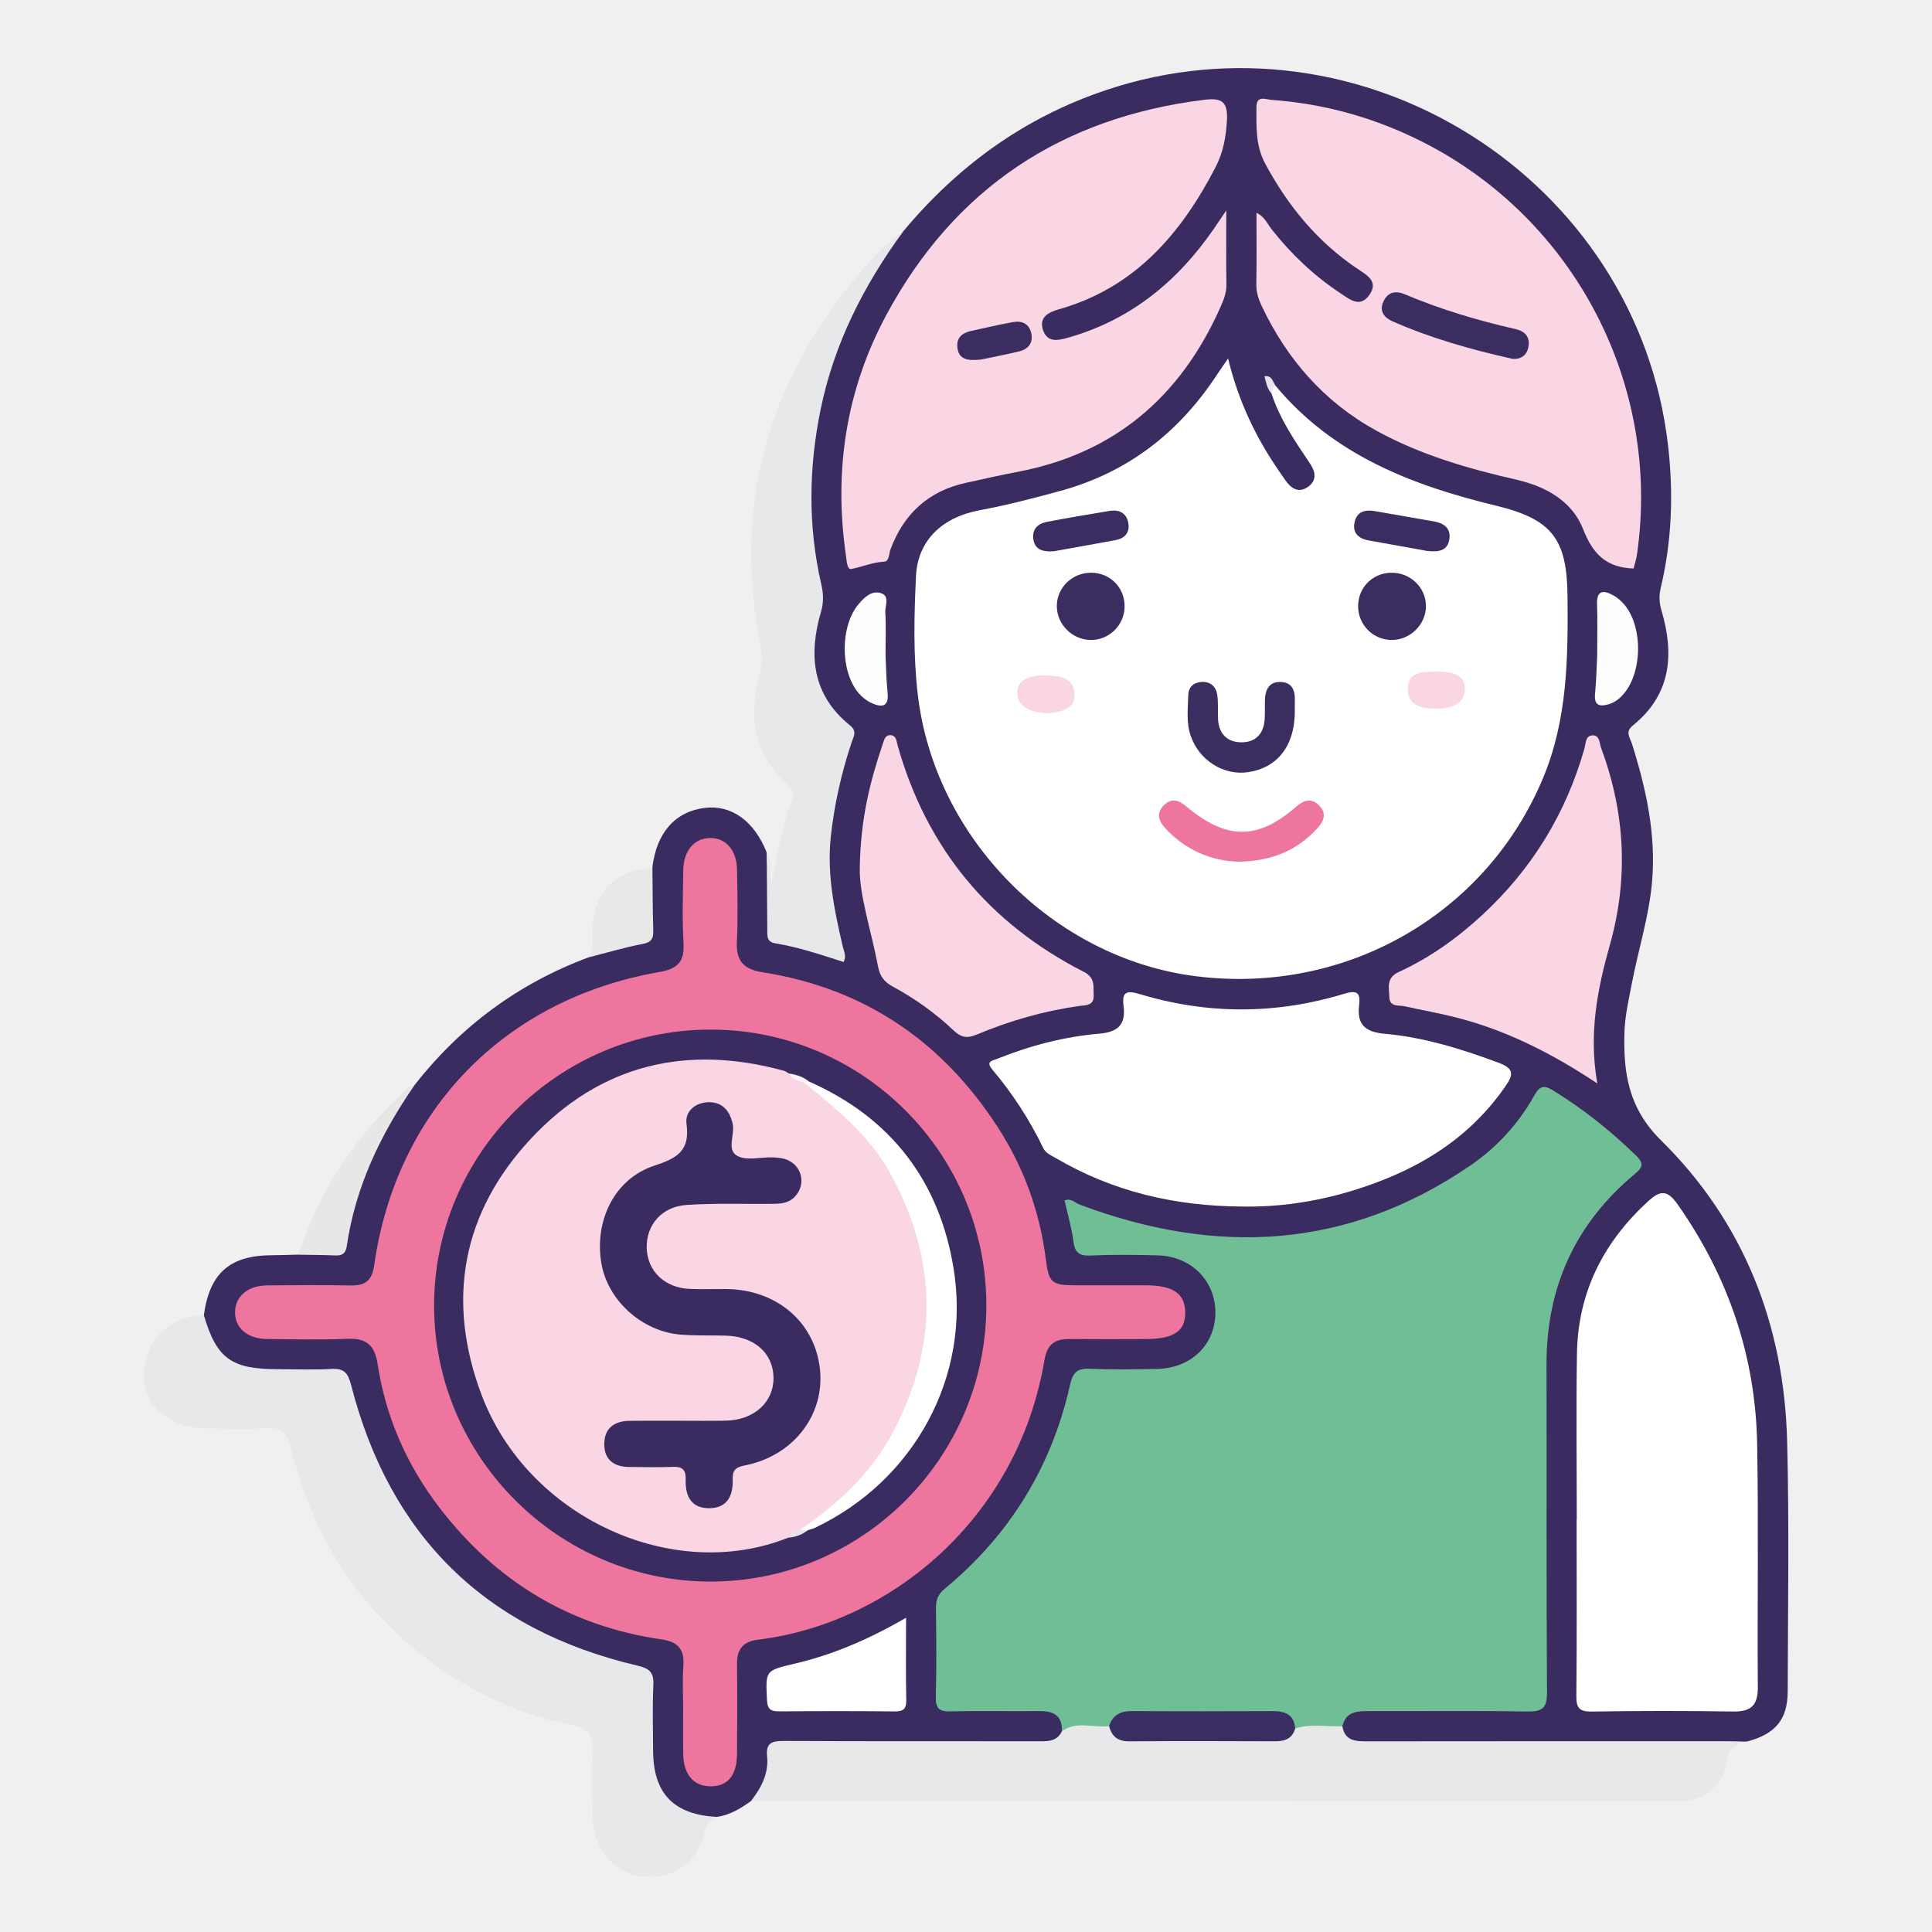
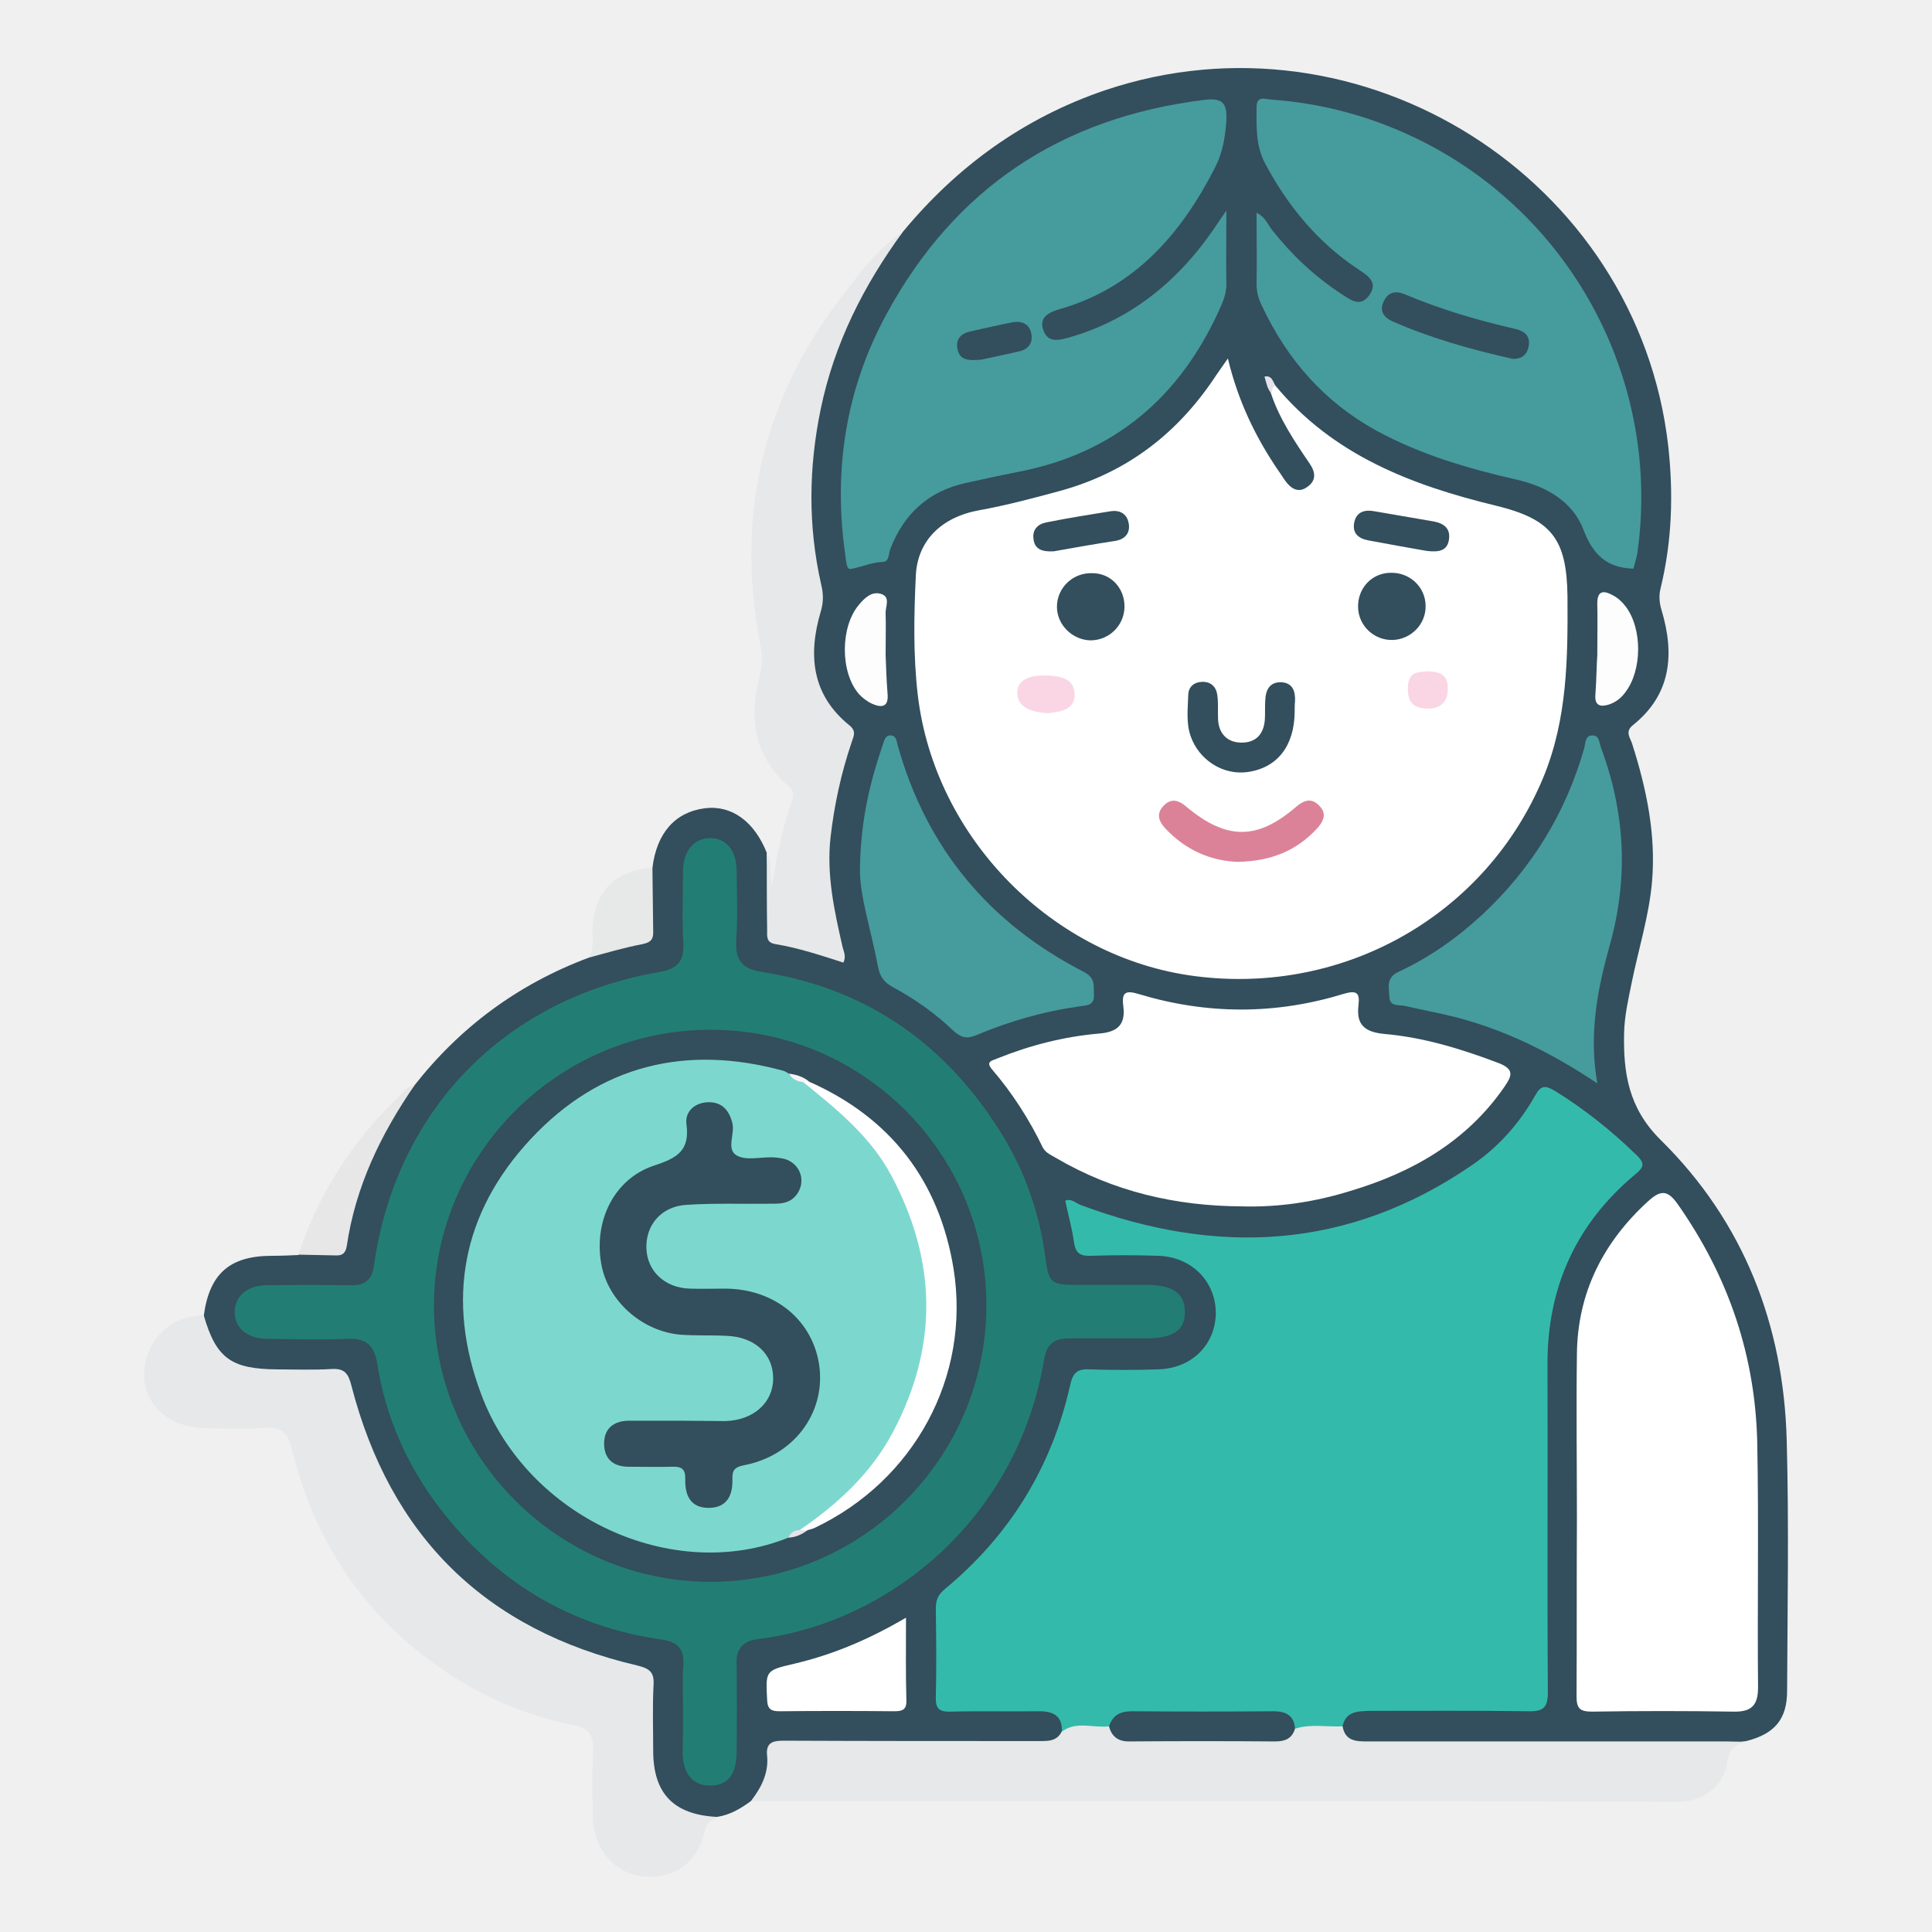
<svg xmlns="http://www.w3.org/2000/svg" version="1.1" id="Camada_1" x="0px" y="0px" viewBox="0 0 512 512" enable-background="new 0 0 512 512" xml:space="preserve">
-   <path fill="#3A2C60" d="M199.02,477.29c-2.73,1.98-5.58,3.72-9.02,4.2c-10.18,1.54-17.46-4.46-18.2-15.22  c-0.39-5.63-0.26-11.3-0.06-16.94c0.15-4.17-1.26-6.07-5.57-7.17c-38.45-9.86-63.05-34.03-73.89-72.13  c-1.68-5.92-1.74-6.08-7.74-6.13c-5.33-0.04-10.66,0.14-15.98-0.08c-6.86-0.29-11.52-3.86-14.21-10.05  c-0.71-1.64-1.61-3.37-0.33-5.18c1.5-11.19,6.86-15.91,18.07-15.94c2.31-0.01,4.62-0.1,6.93-0.16c1.39-1.12,3.05-1.1,4.71-1.17  c6.5-0.28,6.4-0.31,7.91-6.82c2.4-10.35,6.13-20.19,11.82-29.23c1.76-2.8,3.69-5.48,6.29-7.59c12.24-15.64,27.6-27.05,46.27-33.99  c3.14-2.75,7.11-3.45,10.98-4.29c3.32-0.72,4.55-2.54,4.67-5.91c0.17-4.55-1.22-9.29,1.22-13.64c1.1-9.18,6.04-14.78,13.88-15.75  c7.06-0.87,13.11,3.48,16.4,11.78c0.13,5.78,1.39,11.49,1.21,17.29c-0.11,3.58,1.38,5.64,4.98,6.2c2.64,0.41,5.15,1.34,7.72,2.03  c5,1.35,5.05,1.26,4.1-4.05c-0.99-5.55-2.45-10.99-2.62-16.71c-0.31-10.61,1.71-20.83,4.82-30.86c1.12-3.63,0.98-6.3-2.03-9.32  c-6.18-6.21-8.34-14.54-6.36-22.62c2.3-9.39-0.4-18.07-0.9-27.08c-1.67-29.6,4.82-56.7,25.2-79.36  c14.45-17.36,32.05-30.19,53.61-37.45c67.92-22.89,141.13,23.4,149.17,94.26c1.44,12.68,1,25.18-1.96,37.59  c-0.46,1.94-0.44,3.8,0.16,5.84c3.46,11.64,2.69,22.37-7.57,30.64c-2.12,1.71-0.7,3.26-0.21,4.84c3.76,11.95,6.44,24.08,5.31,36.71  c-0.82,9.11-3.63,17.86-5.35,26.81c-0.85,4.39-1.87,8.83-1.97,13.27c-0.25,10.51,1.08,19.78,9.7,28.28  c21.99,21.68,32.63,48.96,33.43,79.72c0.57,22.09,0.2,44.2,0.15,66.3c-0.02,7.52-3.29,11.37-10.84,13.32  c-17.34,2.73-34.8,1.02-52.2,1.33c-15.62,0.27-31.25,0.1-46.88,0.03c-3.56-0.02-7.12-0.17-8.68-4.28c-0.58-3.83,1.77-5.4,4.95-6.25  c1.95-0.52,3.97-0.4,5.97-0.4c11.99-0.01,23.98,0.01,35.97-0.01c6.32-0.01,6.51-0.19,6.51-6.38c0.02-28.58,0.01-57.16,0.01-85.74  c0-2.82,0.08-5.63,0.49-8.45c2.23-15.4,9.06-28.32,20.55-38.86c4.32-3.96,4.16-4.04-0.07-7.96c-5.14-4.75-10.44-9.28-16.42-12.97  c-2.53-1.56-4.41-1.55-6.28,1.18c-11.98,17.45-29,27.43-49.18,32.64c-23.1,5.97-45.84,4.69-68.26-3.33  c-1.38-0.49-2.66-1.4-4.58-1.17c-0.49,2.12,0.53,4.11,0.84,6.15c0.45,2.96,2.24,4.2,5.21,4.19c5.16-0.01,10.33-0.19,15.48,0.08  c9.82,0.52,16.46,6.7,16.95,15.61c0.49,9.06-6.15,16.55-15.23,16.95c-5.82,0.26-11.66,0.14-17.48,0.04  c-3.41-0.06-5.14,1.38-5.94,4.66c-5.14,20.98-15.9,38.58-32.27,52.72c-2.05,1.78-3,3.83-2.98,6.52c0.05,6.48,0.09,12.96-0.02,19.44  c-0.06,3.45,1.48,4.72,4.81,4.71c6.99-0.04,13.99-0.23,20.98,0.09c5.55,0.26,7.18,2.5,6.41,8.09c-1.96,3.08-5.13,2.67-8.07,2.68  c-20.26,0.06-40.52,0.01-60.77,0.04c-7.05,0.01-7.06,0.03-8.52,6.98C203.54,473.07,202.15,475.78,199.02,477.29z" />
-   <path fill="#E7E8E9" d="M54.04,348.59c3.33,11.36,7.26,14.25,19.38,14.26c4.82,0,9.66,0.21,14.46-0.07c3.38-0.2,4.37,1.17,5.17,4.28  c10.26,39.99,35.55,64.89,75.86,74.34c3.19,0.75,4.4,1.76,4.24,5.1c-0.28,5.79-0.09,11.61-0.07,17.42  c0.03,11.37,5.45,16.98,16.92,17.58c-1.07,1.06-2.65,1.14-3.12,3.33c-1.9,8.88-8.48,13.47-16.92,12.4  c-7.35-0.94-12.8-7.55-12.92-15.85c-0.08-5.64-0.29-11.31,0.07-16.93c0.28-4.41-1.06-6.36-5.63-7.29  c-14.85-3.03-28.19-9.5-40.1-18.92c-17.72-14.02-28.75-32.28-34.12-53.99c-1.05-4.26-2.54-6.18-7.17-5.79  c-5.12,0.43-10.31,0.1-15.47,0.1c-9.45-0.01-16.54-5.87-16.45-14.23C38.27,355.86,44.3,348.81,54.04,348.59z" />
-   <path fill="#E7E8E9" d="M199.02,477.29c2.7-3.5,4.74-7.28,4.27-11.85c-0.35-3.43,1.16-4.09,4.3-4.07  c22.47,0.12,44.93,0.06,67.4,0.08c2.54,0,5.09,0.19,6.42-2.65c0.68-3.22,3.35-2.72,5.56-2.84c2.47-0.13,4.99-0.29,7.31,0.94  c2.41,2.32,5.31,3.02,8.62,2.99c10.58-0.09,21.17-0.05,31.75-0.02c2.89,0.01,5.61-0.33,7.87-2.35c4.4-2.15,8.81-2.67,13.23-0.04  c0.69,4.05,3.69,3.99,6.84,3.99c31.62-0.04,63.23-0.03,94.85-0.03c1.83,0,3.65,0.07,5.48,0.11c-3.2,0.68-4.91,1.96-5.44,5.88  c-0.65,4.81-5.38,10.04-12.92,10.02C362.71,477.22,280.87,477.3,199.02,477.29z" />
-   <path fill="#E7E8E9" d="M239.31,61.41c-10.41,14.21-18.23,29.61-21.81,46.98c-3.19,15.48-3.42,30.95,0.14,46.41  c0.56,2.43,0.7,4.71-0.05,7.28c-3.38,11.48-2.37,22.07,7.67,30.16c1.94,1.56,0.95,2.96,0.48,4.35c-2.76,8.21-4.64,16.6-5.57,25.2  c-1.07,9.91,0.96,19.49,3.17,29.05c0.29,1.25,1.04,2.47,0.23,4.1c-5.93-1.89-11.86-3.93-18.04-4.93c-2.48-0.4-2.17-2.09-2.19-3.7  c-0.07-6.8-0.11-13.61-0.15-20.41c1.93,2.32,0.29,5.18,1.38,8.23c1.38-7.93,2.82-15.33,5.4-22.44c0.61-1.68,0.05-2.56-1.25-3.71  c-8.99-7.96-10.37-18.03-7.49-29.03c0.74-2.82,0.79-5.41,0.23-8.28c-6.9-35.46,1.19-67.21,23.9-95.31  C229.52,70.22,233.72,65.13,239.31,61.41z" />
-   <path fill="#E7E7E8" d="M109.77,287.7c-8.92,12.93-15.58,26.81-17.87,42.51c-0.26,1.81-1.07,2.58-2.93,2.5  c-3.31-0.14-6.62-0.14-9.93-0.2c5.36-16.47,14.56-30.5,27.14-42.37C107.24,289.13,108.09,287.79,109.77,287.7z" />
-   <path fill="#E7E8E8" d="M172.9,229.86c0.06,5.58,0.05,11.16,0.22,16.73c0.06,2.12-0.44,3.11-2.79,3.56  c-4.82,0.92-9.53,2.34-14.29,3.55c1.42-2.08,0.97-4.45,0.99-6.73C157.1,236.73,162.65,230.73,172.9,229.86z" />
-   <path fill="#6FBE95" d="M355.75,457.47c-4.17,0.17-8.39-0.73-12.5,0.59c-3.16-2.87-6.93-3.4-11.06-3.31  c-8.62,0.18-17.26,0.18-25.88,0c-4.4-0.09-8.57,0.36-12.39,2.69c-4.16,0.54-8.6-1.5-12.51,1.36c0.16-4.23-2.28-5.39-6.03-5.35  c-7.82,0.09-15.65-0.11-23.47,0.09c-3.1,0.08-3.99-0.88-3.91-3.94c0.21-7.8,0.12-15.62,0.04-23.42c-0.02-2.13,0.5-3.63,2.27-5.1  c17.25-14.24,28.39-32.33,33.27-54.12c0.74-3.29,1.89-4.35,5.18-4.22c5.98,0.25,11.99,0.17,17.98,0.03  c8.98-0.2,15.33-6.46,15.35-14.92c0.02-8.42-6.41-14.92-15.23-15.16c-5.99-0.16-11.99-0.22-17.98,0.04  c-2.98,0.13-4.03-0.85-4.41-3.72c-0.47-3.59-1.5-7.1-2.34-10.86c1.63-0.74,2.74,0.61,3.96,1.07c36.26,13.62,71,11.94,103.6-10.37  c7.07-4.84,12.81-11.16,16.99-18.66c1.48-2.66,2.72-2.55,4.97-1.17c7.98,4.9,15.22,10.7,21.92,17.22c2.04,1.98,1.95,2.98-0.33,4.88  c-15.79,13.14-23.47,30.06-23.4,50.61c0.1,28.91-0.07,57.82,0.13,86.72c0.03,4.25-1.23,5.19-5.29,5.12  c-13.98-0.25-27.97-0.07-41.95-0.11C359.57,453.46,356.63,453.61,355.75,457.47z" />
-   <path fill="#FFFFFF" d="M337.99,102.17c15.24,18.36,36.11,26.43,58.44,31.83c14.84,3.59,18.84,8.77,18.98,24  c0.14,16.32,0.02,32.48-6.41,48c-15,36.24-52.35,57.75-92.16,52.7c-37.67-4.78-69.17-36.61-73.62-74.66  c-1.22-10.41-0.98-20.93-0.47-31.38c0.45-9.32,6.77-15.56,16.91-17.45c7.2-1.34,14.26-3.18,21.32-5.11  c17.87-4.87,31.43-15.43,41.5-30.75c0.81-1.23,1.66-2.43,2.98-4.35c2.71,11.28,7.36,20.96,13.55,29.92c0.57,0.82,1.12,1.65,1.7,2.46  c1.53,2.14,3.48,3.36,5.91,1.65c2.37-1.67,2.07-3.91,0.59-6.12c-3.96-5.92-8.04-11.79-10.26-18.67  C336.38,103.09,336.1,102.09,337.99,102.17z" />
-   <path fill="#EE759D" d="M181.04,452.86c0-3.82-0.22-7.66,0.06-11.47c0.32-4.38-1.53-6.32-5.8-6.94  c-24.44-3.52-43.96-15.48-58.87-34.95c-8.63-11.26-14.22-23.98-16.36-38.02c-0.75-4.9-2.9-6.88-7.89-6.68  c-7.15,0.29-14.32,0.14-21.48,0.05c-5.17-0.07-8.49-2.99-8.41-7.16c0.08-4.22,3.37-7,8.6-7.05c7.33-0.07,14.66-0.12,21.99,0.02  c3.81,0.08,5.7-1.21,6.27-5.25c5.8-41.12,34.54-70.7,75.63-77.82c4.62-0.8,6.65-2.62,6.36-7.52c-0.38-6.46-0.15-12.96-0.07-19.44  c0.07-5.19,2.9-8.49,7.12-8.55c4.16-0.06,7.07,3.27,7.14,8.43c0.08,6.32,0.27,12.65-0.05,18.95c-0.26,5.15,1.7,7.4,6.86,8.21  c26.87,4.22,47.46,18.23,62.17,40.88c6.96,10.72,11.27,22.51,12.85,35.24c0.77,6.17,1.58,6.83,7.93,6.83c6.16,0.01,12.33,0,18.49,0  c7.23,0.01,10.41,2.13,10.51,7.02c0.11,5.15-2.95,7.22-10.68,7.23c-6.66,0.01-13.33,0.05-19.99-0.01c-3.91-0.04-5.92,1.37-6.63,5.6  c-7.15,42.37-41.28,69.89-75.96,74.08c-3.8,0.46-5.55,2.45-5.51,6.29c0.08,7.98,0.07,15.96,0,23.94c-0.05,5.88-2.53,8.73-7.27,8.61  c-4.33-0.11-6.9-3.2-6.99-8.56C180.99,460.84,181.04,456.85,181.04,452.86z" />
-   <path fill="#FAD5E4" d="M324.98,55.76c0,7.56-0.08,13.55,0.04,19.52c0.04,2.27-0.74,4.21-1.62,6.18  c-10.52,23.63-27.99,38.72-53.79,43.6c-4.57,0.86-9.11,1.91-13.66,2.9c-9.93,2.18-16.45,8.21-19.96,17.64  c-0.44,1.19-0.3,3.19-1.75,3.26c-3.07,0.15-5.79,1.4-8.67,1.93c-1.11,0.21-1.22-2.41-1.42-3.82c-3.21-22.39,0.1-43.82,10.85-63.71  c18.05-33.39,46.32-52.1,84.03-56.8c4.67-0.58,6.41,0.36,6.12,5.48c-0.26,4.42-0.99,8.45-3.02,12.37  c-9.18,17.72-21.44,31.99-41.56,37.67c-2.77,0.78-5.32,2.15-4.14,5.53c1.14,3.25,3.74,2.8,6.65,1.97  c16.65-4.73,29.07-14.97,38.7-28.99C322.58,59.32,323.37,58.13,324.98,55.76z" />
-   <path fill="#FAD5E4" d="M432.91,150.66c-7.22-0.24-10.79-3.84-13.34-10.37c-2.91-7.46-9.85-11.37-17.72-13.17  c-12.82-2.93-25.4-6.57-37.01-12.94c-13.91-7.62-23.79-18.95-30.51-33.16c-0.85-1.81-1.43-3.64-1.39-5.72  c0.11-6.13,0.04-12.26,0.04-18.91c2.17,1.05,2.89,2.94,4.01,4.37c5.19,6.57,11.18,12.28,18.17,16.91c2.48,1.64,5.24,4.03,7.73,0.5  c2.55-3.61-0.68-5.27-3.18-6.96c-10.59-7.12-18.37-16.62-24.4-27.8c-2.62-4.86-2.34-9.87-2.34-14.99c0-3.29,2.5-2.05,3.96-1.95  c14.09,1.01,27.46,4.76,40.05,11.13c40.39,20.44,63.29,64.47,56.85,109.23C433.63,148.28,433.15,149.68,432.91,150.66z" />
-   <path fill="#FFFFFF" d="M417.86,402.59c0-14.62-0.18-29.24,0.05-43.85c0.25-16.14,6.91-29.43,18.78-40.31  c3.2-2.94,5.07-3.28,7.88,0.72c13.48,19.18,20.71,40.4,21.1,63.75c0.36,21.42,0.02,42.85,0.17,64.28c0.03,4.75-1.82,6.47-6.54,6.39  c-12.48-0.2-24.97-0.19-37.45,0.01c-3.31,0.05-4.13-0.93-4.1-4.15c0.16-15.61,0.07-31.23,0.07-46.84  C417.84,402.59,417.85,402.59,417.86,402.59z" />
-   <path fill="#FFFFFF" d="M328.98,319.74c-17.43-0.11-33.92-3.88-49.06-12.77c-1.27-0.75-2.74-1.28-3.45-2.73  c-3.63-7.5-8.13-14.45-13.51-20.82c-1.81-2.15-0.01-2.3,1.4-2.86c8.69-3.48,17.7-5.83,27-6.63c4.9-0.42,7.01-2.42,6.41-7.23  c-0.47-3.69,0.54-4.38,4.33-3.24c17.97,5.42,36.08,5.39,54.04-0.08c3.67-1.12,4.43-0.21,4.03,3.12c-0.6,5.06,1.7,7.01,6.78,7.46  c10.47,0.93,20.45,4.05,30.3,7.72c4.44,1.66,3.55,3.52,1.6,6.34C388.8,302.5,374.48,310.7,358,315.66  C348.56,318.49,338.88,319.95,328.98,319.74z" />
-   <path fill="#FAD5E4" d="M423.3,287.13c-12.34-8.2-24.47-14.25-37.8-17.59c-4.35-1.09-8.77-1.85-13.14-2.85  c-1.62-0.37-4.1,0.28-4.17-2.44c-0.06-2.47-0.95-5.09,2.54-6.69c8.22-3.76,15.52-9,22.15-15.14c13.13-12.16,22.12-26.85,27.01-44.04  c0.39-1.36,0.23-3.37,2.07-3.49c2.01-0.13,1.87,2.01,2.35,3.31c6.36,17.18,7.32,34.52,2.3,52.29  C423.37,262.01,420.97,273.78,423.3,287.13z" />
-   <path fill="#FAD5E4" d="M227.85,230.01c0.2-13.14,2.77-23.06,6.09-32.84c0.38-1.11,0.61-2.44,2.11-2.34  c1.49,0.11,1.52,1.59,1.81,2.63c7.64,27.25,24.2,47.25,49.36,60.09c3.11,1.59,2.48,3.81,2.61,6.18c0.15,2.83-2.07,2.62-3.75,2.86  c-9.44,1.31-18.53,3.93-27.28,7.6c-2.58,1.08-4.14,0.73-6.1-1.13c-4.84-4.58-10.26-8.45-16.13-11.63c-2.2-1.19-3.38-2.67-3.87-5.26  C230.88,246.57,227.69,237.22,227.85,230.01z" />
-   <path fill="#FFFFFF" d="M240.12,428.72c0,7.88-0.1,14.84,0.05,21.8c0.05,2.48-0.87,3.04-3.17,3.02c-10.14-0.1-20.29-0.09-30.43-0.01  c-2.21,0.02-3.19-0.46-3.31-2.99c-0.37-7.78-0.52-7.82,7.2-9.62C220.69,438.54,230.22,434.45,240.12,428.72z" />
-   <path fill="#FDFDFD" d="M423.27,173.7c0-5.59,0.12-9.56-0.04-13.52c-0.15-3.78,1.71-3.84,4.25-2.44c1.26,0.69,2.43,1.74,3.31,2.89  c4.52,5.88,4.38,17.02-0.15,22.83c-1.15,1.48-2.55,2.65-4.32,3.17c-2.25,0.67-3.91,0.45-3.62-2.69  C423.07,180.01,423.15,176.04,423.27,173.7z" />
-   <path fill="#FDFDFD" d="M234.68,173.56c0.12,2.46,0.16,6.27,0.54,10.05c0.38,3.81-1.58,3.88-4.15,2.75  c-1.31-0.58-2.56-1.56-3.5-2.65c-4.96-5.79-4.94-17.79-0.04-23.6c1.53-1.81,3.43-3.68,5.87-2.94c2.55,0.77,1.09,3.4,1.21,5.16  C234.84,165.61,234.68,168.93,234.68,173.56z" />
-   <path fill="#E6E4EA" d="M337.99,102.17c-0.86,0.43-0.9,1.28-1.05,2.07c-1.19-1.25-1.39-2.89-1.85-4.54  C337.12,99.43,337.28,101.12,337.99,102.17z" />
-   <path fill="#3A2D61" d="M293.92,457.45c0.95-2.96,3.03-4.02,6.08-4c12.47,0.08,24.94,0.06,37.41,0.01c3.26-0.01,5.53,1,5.83,4.6  c-0.77,2.68-2.68,3.41-5.29,3.4c-12.89-0.06-25.79-0.08-38.68,0.01C296.28,461.5,294.63,460.21,293.92,457.45z" />
-   <path fill="#3B2D60" d="M343.14,188.71c-0.08,8.99-4.63,14.81-12.46,15.93c-6.46,0.93-12.92-3.18-15.13-9.63  c-1.22-3.55-0.74-7.23-0.64-10.85c0.06-2.12,1.46-3.33,3.56-3.44c2.38-0.12,3.82,1.28,4.12,3.48c0.3,2.12,0.1,4.31,0.21,6.46  c0.2,3.74,2.38,5.97,5.97,6.06c3.85,0.1,6.15-2.15,6.38-6.14c0.1-1.65,0.02-3.32,0.07-4.98c0.07-2.82,1.09-5.04,4.32-4.86  c2.97,0.17,3.7,2.36,3.61,4.97C343.11,186.72,343.14,187.72,343.14,188.71z" />
-   <path fill="#EE769E" d="M328.08,228.36c-6.99-0.24-13.9-2.97-19.37-9c-1.89-2.08-2.22-4.14-0.13-6.1c1.92-1.81,3.78-1.23,5.73,0.4  c10.74,8.99,18.92,9.03,29.19,0.13c2.1-1.82,4.07-2.39,6.1-0.31c2.08,2.13,1.24,4.15-0.57,6.11  C343.65,225.43,336.96,228.25,328.08,228.36z" />
-   <path fill="#3B2D60" d="M369.02,169.6c-4.89,0.1-8.95-3.76-9.1-8.67c-0.15-4.96,3.57-8.96,8.53-9.14c5.16-0.2,9.42,3.78,9.44,8.82  C377.9,165.4,373.85,169.5,369.02,169.6z" />
-   <path fill="#3B2D60" d="M298.03,160.85c-0.11,4.9-4.14,8.81-9.02,8.75c-4.83-0.06-8.91-4.12-8.94-8.92  c-0.04-5.02,4.22-9.06,9.36-8.9C294.39,151.93,298.14,155.89,298.03,160.85z" />
-   <path fill="#3B2D61" d="M279.26,146.09c-3.18,0.22-5.06-0.58-5.42-3.25c-0.35-2.62,1.18-4.08,3.58-4.54  c5.55-1.05,11.11-2.01,16.68-2.91c2.44-0.4,4.37,0.53,4.89,3.06c0.52,2.52-0.75,4.19-3.29,4.67  C290,144.2,284.27,145.19,279.26,146.09z" />
-   <path fill="#3B2D61" d="M378.13,145.99c-4.67-0.84-10.06-1.82-15.45-2.78c-2.73-0.49-4.31-2.04-3.7-4.83  c0.61-2.8,2.8-3.39,5.42-2.92c5.23,0.94,10.47,1.79,15.7,2.74c2.57,0.47,4.44,1.79,3.99,4.7  C383.65,145.85,381.45,146.4,378.13,145.99z" />
-   <path fill="#FAD6E4" d="M277.73,189.04c-3.96-0.19-7.96-1.36-8.14-5.23c-0.18-3.95,3.75-4.88,7.36-4.82  c3.67,0.06,7.71,0.56,7.82,4.96C284.88,188.11,280.92,188.68,277.73,189.04z" />
-   <path fill="#FAD6E4" d="M380.5,177.94c3.7,0.09,7.77,0.43,7.71,4.68c-0.07,4.27-4.33,5.28-7.85,5.19c-3.2-0.08-7.26-0.61-7.29-5.06  C373.03,177.64,377.3,178.2,380.5,177.94z" />
-   <path fill="#3A2C60" d="M261.39,345.87c0.04,40.43-32.91,73.37-73.28,73.26c-40.12-0.11-73.04-33.03-73.07-73.07  c-0.03-40.3,33.02-73.27,73.38-73.21C228.64,272.91,261.36,305.65,261.39,345.87z" />
-   <path fill="#3C2D61" d="M260.1,95.26c-3.75,0.44-5.94-0.01-6.37-3.03c-0.36-2.6,1.14-3.98,3.56-4.51c3.71-0.81,7.41-1.68,11.15-2.36  c2.41-0.44,4.35,0.45,4.87,3.02c0.52,2.53-0.81,4.16-3.22,4.74C266.4,94.01,262.66,94.72,260.1,95.26z" />
-   <path fill="#3B2D60" d="M400.87,95.11c-11.24-2.52-21.74-5.52-31.79-9.93c-2.2-0.96-3.6-2.64-2.52-5.13  c1.1-2.55,3.11-3.17,5.73-2.06c9.49,4.01,19.32,6.94,29.35,9.22c2.45,0.56,3.86,2.04,3.43,4.61  C404.64,94.41,402.77,95.25,400.87,95.11z" />
-   <path fill="#FAD5E4" d="M208.94,407.48c-30.59,12.26-69.04-5.31-81.31-37.8c-9.46-25.06-5.21-48.34,13.1-67.95  c18.31-19.6,41.17-25.06,67.04-17.96c0.45,0.12,0.85,0.47,1.27,0.7c1.21,1.27,3.1,1.22,4.41,2.3  c23.32,14.71,33.99,35.89,32.93,63.31c-0.75,19.21-9.02,34.72-22.55,47.83c-3.25,3.15-7.06,5.53-11.08,7.56  C211.38,405.98,210.08,406.57,208.94,407.48z" />
-   <path fill="#FFFFFF" d="M211.94,405.47c10.09-6.89,18.89-14.95,24.71-25.94c12.07-22.79,11.74-45.44-0.42-68.05  c-5.54-10.31-14.42-17.49-23.26-24.71c0.42-0.43,0.88-0.48,1.38-0.17c21.8,9.6,34.62,26.44,38.37,49.62  c4.65,28.68-10.5,56.2-36.78,68.68c-0.59,0.28-1.24,0.41-1.86,0.61C213.36,406.02,212.65,406.02,211.94,405.47z" />
-   <path fill="#F9F4F7" d="M214.36,286.6c-0.46,0.06-0.92,0.11-1.38,0.17c-1.63-0.22-3.12-0.66-3.94-2.28  C210.97,284.78,212.82,285.31,214.36,286.6z" />
-   <path fill="#E9E2EA" d="M211.94,405.47c0.72,0.01,1.43,0.02,2.15,0.03c-1.5,1.22-3.23,1.85-5.15,1.98  C209.54,406.22,210.49,405.47,211.94,405.47z" />
-   <path fill="#3A2C60" d="M180.33,376.51c-4.5,0-8.99-0.04-13.49,0.02c-4.13,0.05-6.75,2.04-6.7,6.32c0.05,4.05,2.62,5.87,6.54,5.91  c3.83,0.03,7.66,0.13,11.49-0.02c2.49-0.1,3.63,0.56,3.54,3.31c-0.15,4.31,1.38,7.74,6.4,7.64c4.7-0.1,6.16-3.39,6.06-7.5  c-0.06-2.37,0.52-3.31,3.15-3.82c13-2.53,21.34-13.48,19.96-25.68c-1.41-12.41-11.55-20.99-24.9-21.08  c-3.16-0.02-6.33,0.08-9.49-0.03c-6.62-0.23-11.26-4.59-11.5-10.71c-0.24-6.13,3.92-11.11,10.58-11.55  c7.46-0.49,14.97-0.22,22.46-0.29c2.17-0.02,4.33-0.04,6.05-1.73c3.14-3.09,2.31-8.11-1.79-9.9c-1.17-0.51-2.57-0.63-3.87-0.68  c-3.16-0.11-6.85,0.94-9.35-0.36c-3.08-1.59-0.62-5.7-1.32-8.64c-0.78-3.31-2.64-5.55-6.04-5.62c-3.66-0.08-6.65,2.3-6.18,5.74  c0.97,7.13-2.42,9.07-8.58,11.1c-10.5,3.45-15.86,14.52-13.99,25.77c1.63,9.85,10.71,18.15,21.03,18.98  c3.97,0.32,7.99,0.15,11.98,0.27c7.62,0.23,12.61,4.72,12.62,11.27c0.01,6.43-5.25,11.14-12.66,11.26  C188.32,376.56,184.33,376.51,180.33,376.51z" />
+   <path fill="#334E5C" d="M199,477.3c-2.7,2-5.6,3.7-9,4.2c-10.2,1.5-17.5-4.5-18.2-15.2c-0.4-5.6-0.3-11.3-0.1-16.9  c0.1-4.2-1.3-6.1-5.6-7.2c-38.4-9.9-63.1-34-73.9-72.1c-1.7-5.9-1.7-6.1-7.7-6.1c-5.3,0-10.7,0.1-16-0.1c-6.9-0.3-11.5-3.9-14.2-10  c-0.7-1.6-1.6-3.4-0.3-5.2c1.5-11.2,6.9-15.9,18.1-15.9c2.3,0,4.6-0.1,6.9-0.2c1.4-1.1,3.1-1.1,4.7-1.2c6.5-0.3,6.4-0.3,7.9-6.8  c2.4-10.4,6.1-20.2,11.8-29.2c1.8-2.8,3.7-5.5,6.3-7.6c12.2-15.6,27.6-27,46.3-34c3.1-2.8,7.1-3.4,11-4.3c3.3-0.7,4.6-2.5,4.7-5.9  c0.2-4.6-1.2-9.3,1.2-13.6c1.1-9.2,6-14.8,13.9-15.8c7.1-0.9,13.1,3.5,16.4,11.8c0.1,5.8,1.4,11.5,1.2,17.3c-0.1,3.6,1.4,5.6,5,6.2  c2.6,0.4,5.1,1.3,7.7,2c5,1.4,5.1,1.3,4.1-4.1c-1-5.6-2.4-11-2.6-16.7c-0.3-10.6,1.7-20.8,4.8-30.9c1.1-3.6,1-6.3-2-9.3  c-6.2-6.2-8.3-14.5-6.4-22.6c2.3-9.4-0.4-18.1-0.9-27.1c-1.7-29.6,4.8-56.7,25.2-79.4c14.4-17.4,32.1-30.2,53.6-37.5  C360.8,1.1,434,47.3,442.1,118.2c1.4,12.7,1,25.2-2,37.6c-0.5,1.9-0.4,3.8,0.2,5.8c3.5,11.6,2.7,22.4-7.6,30.6  c-2.1,1.7-0.7,3.3-0.2,4.8c3.8,11.9,6.4,24.1,5.3,36.7c-0.8,9.1-3.6,17.9-5.4,26.8c-0.9,4.4-1.9,8.8-2,13.3  c-0.2,10.5,1.1,19.8,9.7,28.3c22,21.7,32.6,49,33.4,79.7c0.6,22.1,0.2,44.2,0.1,66.3c0,7.5-3.3,11.4-10.8,13.3  c-17.3,2.7-34.8,1-52.2,1.3c-15.6,0.3-31.2,0.1-46.9,0c-3.6,0-7.1-0.2-8.7-4.3c-0.6-3.8,1.8-5.4,5-6.2c2-0.5,4-0.4,6-0.4  c12,0,24,0,36,0c6.3,0,6.5-0.2,6.5-6.4c0-28.6,0-57.2,0-85.7c0-2.8,0.1-5.6,0.5-8.5c2.2-15.4,9.1-28.3,20.5-38.9c4.3-4,4.2-4-0.1-8  c-5.1-4.8-10.4-9.3-16.4-13c-2.5-1.6-4.4-1.5-6.3,1.2c-12,17.5-29,27.4-49.2,32.6c-23.1,6-45.8,4.7-68.3-3.3  c-1.4-0.5-2.7-1.4-4.6-1.2c-0.5,2.1,0.5,4.1,0.8,6.1c0.5,3,2.2,4.2,5.2,4.2c5.2,0,10.3-0.2,15.5,0.1c9.8,0.5,16.5,6.7,17,15.6  c0.5,9.1-6.1,16.5-15.2,17c-5.8,0.3-11.7,0.1-17.5,0c-3.4-0.1-5.1,1.4-5.9,4.7c-5.1,21-15.9,38.6-32.3,52.7c-2.1,1.8-3,3.8-3,6.5  c0.1,6.5,0.1,13,0,19.4c-0.1,3.5,1.5,4.7,4.8,4.7c7,0,14-0.2,21,0.1c5.5,0.3,7.2,2.5,6.4,8.1c-2,3.1-5.1,2.7-8.1,2.7  c-20.3,0.1-40.5,0-60.8,0c-7.1,0-7.1,0-8.5,7C203.5,473.1,202.1,475.8,199,477.3z" />
+   <path fill="#E7E8E9" d="M54,348.6c3.3,11.4,7.3,14.2,19.4,14.3c4.8,0,9.7,0.2,14.5-0.1c3.4-0.2,4.4,1.2,5.2,4.3  c10.3,40,35.5,64.9,75.9,74.3c3.2,0.8,4.4,1.8,4.2,5.1c-0.3,5.8-0.1,11.6-0.1,17.4c0,11.4,5.4,17,16.9,17.6  c-1.1,1.1-2.6,1.1-3.1,3.3c-1.9,8.9-8.5,13.5-16.9,12.4c-7.4-0.9-12.8-7.5-12.9-15.9c-0.1-5.6-0.3-11.3,0.1-16.9  c0.3-4.4-1.1-6.4-5.6-7.3c-14.9-3-28.2-9.5-40.1-18.9c-17.7-14-28.8-32.3-34.1-54c-1.1-4.3-2.5-6.2-7.2-5.8  c-5.1,0.4-10.3,0.1-15.5,0.1c-9.5,0-16.5-5.9-16.5-14.2C38.3,355.9,44.3,348.8,54,348.6z" />
+   <path fill="#E7E8E9" d="M199,477.3c2.7-3.5,4.7-7.3,4.3-11.9c-0.4-3.4,1.2-4.1,4.3-4.1c22.5,0.1,44.9,0.1,67.4,0.1  c2.5,0,5.1,0.2,6.4-2.6c0.7-3.2,3.4-2.7,5.6-2.8c2.5-0.1,5-0.3,7.3,0.9c2.4,2.3,5.3,3,8.6,3c10.6-0.1,21.2,0,31.8,0  c2.9,0,5.6-0.3,7.9-2.4c4.4-2.1,8.8-2.7,13.2,0c0.7,4,3.7,4,6.8,4c31.6,0,63.2,0,94.9,0c1.8,0,3.6,0.1,5.5,0.1  c-3.2,0.7-4.9,2-5.4,5.9c-0.6,4.8-5.4,10-12.9,10C362.7,477.2,280.9,477.3,199,477.3z" />
+   <path fill="#E7E8E9" d="M239.3,61.4c-10.4,14.2-18.2,29.6-21.8,47c-3.2,15.5-3.4,30.9,0.1,46.4c0.6,2.4,0.7,4.7-0.1,7.3  c-3.4,11.5-2.4,22.1,7.7,30.2c1.9,1.6,0.9,3,0.5,4.4c-2.8,8.2-4.6,16.6-5.6,25.2c-1.1,9.9,1,19.5,3.2,29.1c0.3,1.2,1,2.5,0.2,4.1  c-5.9-1.9-11.9-3.9-18-4.9c-2.5-0.4-2.2-2.1-2.2-3.7c-0.1-6.8-0.1-13.6-0.1-20.4c1.9,2.3,0.3,5.2,1.4,8.2c1.4-7.9,2.8-15.3,5.4-22.4  c0.6-1.7,0.1-2.6-1.2-3.7c-9-8-10.4-18-7.5-29c0.7-2.8,0.8-5.4,0.2-8.3c-6.9-35.5,1.2-67.2,23.9-95.3  C229.5,70.2,233.7,65.1,239.3,61.4z" />
+   <path fill="#E7E7E8" d="M109.8,287.7c-8.9,12.9-15.6,26.8-17.9,42.5c-0.3,1.8-1.1,2.6-2.9,2.5c-3.3-0.1-6.6-0.1-9.9-0.2  c5.4-16.5,14.6-30.5,27.1-42.4C107.2,289.1,108.1,287.8,109.8,287.7z" />
+   <path fill="#E7E8E8" d="M172.9,229.9c0.1,5.6,0.1,11.2,0.2,16.7c0.1,2.1-0.4,3.1-2.8,3.6c-4.8,0.9-9.5,2.3-14.3,3.6  c1.4-2.1,1-4.4,1-6.7C157.1,236.7,162.6,230.7,172.9,229.9z" />
+   <path fill="#34BAAB" d="M355.8,457.5c-4.2,0.2-8.4-0.7-12.5,0.6c-3.2-2.9-6.9-3.4-11.1-3.3c-8.6,0.2-17.3,0.2-25.9,0  c-4.4-0.1-8.6,0.4-12.4,2.7c-4.2,0.5-8.6-1.5-12.5,1.4c0.2-4.2-2.3-5.4-6-5.4c-7.8,0.1-15.6-0.1-23.5,0.1c-3.1,0.1-4-0.9-3.9-3.9  c0.2-7.8,0.1-15.6,0-23.4c0-2.1,0.5-3.6,2.3-5.1c17.2-14.2,28.4-32.3,33.3-54.1c0.7-3.3,1.9-4.4,5.2-4.2c6,0.2,12,0.2,18,0  c9-0.2,15.3-6.5,15.4-14.9c0-8.4-6.4-14.9-15.2-15.2c-6-0.2-12-0.2-18,0c-3,0.1-4-0.9-4.4-3.7c-0.5-3.6-1.5-7.1-2.3-10.9  c1.6-0.7,2.7,0.6,4,1.1c36.3,13.6,71,11.9,103.6-10.4c7.1-4.8,12.8-11.2,17-18.7c1.5-2.7,2.7-2.5,5-1.2c8,4.9,15.2,10.7,21.9,17.2  c2,2,2,3-0.3,4.9c-15.8,13.1-23.5,30.1-23.4,50.6c0.1,28.9-0.1,57.8,0.1,86.7c0,4.2-1.2,5.2-5.3,5.1c-14-0.2-28-0.1-42-0.1  C359.6,453.5,356.6,453.6,355.8,457.5z" />
+   <path fill="#FFFFFF" d="M338,102.2c15.2,18.4,36.1,26.4,58.4,31.8c14.8,3.6,18.8,8.8,19,24c0.1,16.3,0,32.5-6.4,48  c-15,36.2-52.4,57.8-92.2,52.7c-37.7-4.8-69.2-36.6-73.6-74.7c-1.2-10.4-1-20.9-0.5-31.4c0.4-9.3,6.8-15.6,16.9-17.4  c7.2-1.3,14.3-3.2,21.3-5.1c17.9-4.9,31.4-15.4,41.5-30.8c0.8-1.2,1.7-2.4,3-4.3c2.7,11.3,7.4,21,13.5,29.9c0.6,0.8,1.1,1.7,1.7,2.5  c1.5,2.1,3.5,3.4,5.9,1.6c2.4-1.7,2.1-3.9,0.6-6.1c-4-5.9-8-11.8-10.3-18.7C336.4,103.1,336.1,102.1,338,102.2z" />
+   <path fill="#227E74" d="M181,452.9c0-3.8-0.2-7.7,0.1-11.5c0.3-4.4-1.5-6.3-5.8-6.9c-24.4-3.5-44-15.5-58.9-35  c-8.6-11.3-14.2-24-16.4-38c-0.8-4.9-2.9-6.9-7.9-6.7c-7.2,0.3-14.3,0.1-21.5,0c-5.2-0.1-8.5-3-8.4-7.2c0.1-4.2,3.4-7,8.6-7  c7.3-0.1,14.7-0.1,22,0c3.8,0.1,5.7-1.2,6.3-5.2c5.8-41.1,34.5-70.7,75.6-77.8c4.6-0.8,6.6-2.6,6.4-7.5c-0.4-6.5-0.1-13-0.1-19.4  c0.1-5.2,2.9-8.5,7.1-8.6c4.2-0.1,7.1,3.3,7.1,8.4c0.1,6.3,0.3,12.6-0.1,18.9c-0.3,5.1,1.7,7.4,6.9,8.2  c26.9,4.2,47.5,18.2,62.2,40.9c7,10.7,11.3,22.5,12.9,35.2c0.8,6.2,1.6,6.8,7.9,6.8c6.2,0,12.3,0,18.5,0c7.2,0,10.4,2.1,10.5,7  c0.1,5.1-3,7.2-10.7,7.2c-6.7,0-13.3,0-20,0c-3.9,0-5.9,1.4-6.6,5.6c-7.1,42.4-41.3,69.9-76,74.1c-3.8,0.5-5.6,2.5-5.5,6.3  c0.1,8,0.1,16,0,23.9c-0.1,5.9-2.5,8.7-7.3,8.6c-4.3-0.1-6.9-3.2-7-8.6C181,460.8,181,456.9,181,452.9z" />
+   <path opacity="0.5" fill="#59E7DE" d="M325,55.8c0,7.6-0.1,13.5,0,19.5c0,2.3-0.7,4.2-1.6,6.2c-10.5,23.6-28,38.7-53.8,43.6  c-4.6,0.9-9.1,1.9-13.7,2.9c-9.9,2.2-16.4,8.2-20,17.6c-0.4,1.2-0.3,3.2-1.8,3.3c-3.1,0.1-5.8,1.4-8.7,1.9c-1.1,0.2-1.2-2.4-1.4-3.8  c-3.2-22.4,0.1-43.8,10.9-63.7c18.1-33.4,46.3-52.1,84-56.8c4.7-0.6,6.4,0.4,6.1,5.5c-0.3,4.4-1,8.5-3,12.4  C313,62,300.7,76.3,280.6,82c-2.8,0.8-5.3,2.2-4.1,5.5c1.1,3.2,3.7,2.8,6.6,2c16.6-4.7,29.1-15,38.7-29  C322.6,59.3,323.4,58.1,325,55.8z" />
+   <path opacity="0.5" fill="#59E7DE" d="M432.9,150.7c-7.2-0.2-10.8-3.8-13.3-10.4c-2.9-7.5-9.9-11.4-17.7-13.2  c-12.8-2.9-25.4-6.6-37-12.9c-13.9-7.6-23.8-18.9-30.5-33.2c-0.9-1.8-1.4-3.6-1.4-5.7c0.1-6.1,0-12.3,0-18.9c2.2,1,2.9,2.9,4,4.4  c5.2,6.6,11.2,12.3,18.2,16.9c2.5,1.6,5.2,4,7.7,0.5c2.5-3.6-0.7-5.3-3.2-7c-10.6-7.1-18.4-16.6-24.4-27.8c-2.6-4.9-2.3-9.9-2.3-15  c0-3.3,2.5-2,4-2c14.1,1,27.5,4.8,40,11.1c40.4,20.4,63.3,64.5,56.9,109.2C433.6,148.3,433.1,149.7,432.9,150.7z" />
+   <path fill="#FFFFFF" d="M417.9,402.6c0-14.6-0.2-29.2,0-43.9c0.2-16.1,6.9-29.4,18.8-40.3c3.2-2.9,5.1-3.3,7.9,0.7  c13.5,19.2,20.7,40.4,21.1,63.8c0.4,21.4,0,42.9,0.2,64.3c0,4.8-1.8,6.5-6.5,6.4c-12.5-0.2-25-0.2-37.5,0c-3.3,0-4.1-0.9-4.1-4.1  C417.9,433.8,417.8,418.2,417.9,402.6C417.8,402.6,417.9,402.6,417.9,402.6z" />
+   <path fill="#FFFFFF" d="M329,319.7c-17.4-0.1-33.9-3.9-49.1-12.8c-1.3-0.8-2.7-1.3-3.5-2.7c-3.6-7.5-8.1-14.5-13.5-20.8  c-1.8-2.1,0-2.3,1.4-2.9c8.7-3.5,17.7-5.8,27-6.6c4.9-0.4,7-2.4,6.4-7.2c-0.5-3.7,0.5-4.4,4.3-3.2c18,5.4,36.1,5.4,54-0.1  c3.7-1.1,4.4-0.2,4,3.1c-0.6,5.1,1.7,7,6.8,7.5c10.5,0.9,20.5,4,30.3,7.7c4.4,1.7,3.5,3.5,1.6,6.3c-10,14.5-24.4,22.7-40.8,27.6  C348.6,318.5,338.9,320,329,319.7z" />
+   <path opacity="0.5" fill="#59E7DE" d="M423.3,287.1c-12.3-8.2-24.5-14.2-37.8-17.6c-4.4-1.1-8.8-1.9-13.1-2.9  c-1.6-0.4-4.1,0.3-4.2-2.4c-0.1-2.5-1-5.1,2.5-6.7c8.2-3.8,15.5-9,22.1-15.1c13.1-12.2,22.1-26.9,27-44c0.4-1.4,0.2-3.4,2.1-3.5  c2-0.1,1.9,2,2.4,3.3c6.4,17.2,7.3,34.5,2.3,52.3C423.4,262,421,273.8,423.3,287.1z" />
+   <path opacity="0.5" fill="#59E7DE" d="M227.9,230c0.2-13.1,2.8-23.1,6.1-32.8c0.4-1.1,0.6-2.4,2.1-2.3c1.5,0.1,1.5,1.6,1.8,2.6  c7.6,27.2,24.2,47.2,49.4,60.1c3.1,1.6,2.5,3.8,2.6,6.2c0.1,2.8-2.1,2.6-3.8,2.9c-9.4,1.3-18.5,3.9-27.3,7.6  c-2.6,1.1-4.1,0.7-6.1-1.1c-4.8-4.6-10.3-8.5-16.1-11.6c-2.2-1.2-3.4-2.7-3.9-5.3C230.9,246.6,227.7,237.2,227.9,230z" />
+   <path fill="#FFFFFF" d="M240.1,428.7c0,7.9-0.1,14.8,0.1,21.8c0.1,2.5-0.9,3-3.2,3c-10.1-0.1-20.3-0.1-30.4,0c-2.2,0-3.2-0.5-3.3-3  c-0.4-7.8-0.5-7.8,7.2-9.6C220.7,438.5,230.2,434.5,240.1,428.7z" />
+   <path fill="#FDFDFD" d="M423.3,173.7c0-5.6,0.1-9.6,0-13.5c-0.1-3.8,1.7-3.8,4.2-2.4c1.3,0.7,2.4,1.7,3.3,2.9  c4.5,5.9,4.4,17-0.1,22.8c-1.1,1.5-2.5,2.6-4.3,3.2c-2.2,0.7-3.9,0.4-3.6-2.7C423.1,180,423.1,176,423.3,173.7z" />
+   <path fill="#FDFDFD" d="M234.7,173.6c0.1,2.5,0.2,6.3,0.5,10.1c0.4,3.8-1.6,3.9-4.1,2.8c-1.3-0.6-2.6-1.6-3.5-2.6  c-5-5.8-4.9-17.8,0-23.6c1.5-1.8,3.4-3.7,5.9-2.9c2.6,0.8,1.1,3.4,1.2,5.2C234.8,165.6,234.7,168.9,234.7,173.6z" />
+   <path fill="#E6E4EA" d="M338,102.2c-0.9,0.4-0.9,1.3-1,2.1c-1.2-1.2-1.4-2.9-1.9-4.5C337.1,99.4,337.3,101.1,338,102.2z" />
+   <path fill="#334E5C" d="M293.9,457.5c1-3,3-4,6.1-4c12.5,0.1,24.9,0.1,37.4,0c3.3,0,5.5,1,5.8,4.6c-0.8,2.7-2.7,3.4-5.3,3.4  c-12.9-0.1-25.8-0.1-38.7,0C296.3,461.5,294.6,460.2,293.9,457.5z" />
+   <path fill="#334E5C" d="M343.1,188.7c-0.1,9-4.6,14.8-12.5,15.9c-6.5,0.9-12.9-3.2-15.1-9.6c-1.2-3.6-0.7-7.2-0.6-10.9  c0.1-2.1,1.5-3.3,3.6-3.4c2.4-0.1,3.8,1.3,4.1,3.5c0.3,2.1,0.1,4.3,0.2,6.5c0.2,3.7,2.4,6,6,6.1c3.9,0.1,6.1-2.1,6.4-6.1  c0.1-1.6,0-3.3,0.1-5c0.1-2.8,1.1-5,4.3-4.9c3,0.2,3.7,2.4,3.6,5C343.1,186.7,343.1,187.7,343.1,188.7z" />
+   <path fill="#DB8299" d="M328.1,228.4c-7-0.2-13.9-3-19.4-9c-1.9-2.1-2.2-4.1-0.1-6.1c1.9-1.8,3.8-1.2,5.7,0.4  c10.7,9,18.9,9,29.2,0.1c2.1-1.8,4.1-2.4,6.1-0.3c2.1,2.1,1.2,4.1-0.6,6.1C343.6,225.4,337,228.2,328.1,228.4z" />
+   <path fill="#334E5C" d="M369,169.6c-4.9,0.1-9-3.8-9.1-8.7c-0.1-5,3.6-9,8.5-9.1c5.2-0.2,9.4,3.8,9.4,8.8  C377.9,165.4,373.9,169.5,369,169.6z" />
+   <path fill="#334E5C" d="M298,160.9c-0.1,4.9-4.1,8.8-9,8.8c-4.8-0.1-8.9-4.1-8.9-8.9c0-5,4.2-9.1,9.4-8.9  C294.4,151.9,298.1,155.9,298,160.9z" />
+   <path fill="#334E5C" d="M279.3,146.1c-3.2,0.2-5.1-0.6-5.4-3.2c-0.4-2.6,1.2-4.1,3.6-4.5c5.5-1.1,11.1-2,16.7-2.9  c2.4-0.4,4.4,0.5,4.9,3.1c0.5,2.5-0.8,4.2-3.3,4.7C290,144.2,284.3,145.2,279.3,146.1z" />
+   <path fill="#334E5C" d="M378.1,146c-4.7-0.8-10.1-1.8-15.5-2.8c-2.7-0.5-4.3-2-3.7-4.8c0.6-2.8,2.8-3.4,5.4-2.9  c5.2,0.9,10.5,1.8,15.7,2.7c2.6,0.5,4.4,1.8,4,4.7C383.6,145.9,381.5,146.4,378.1,146z" />
+   <path fill="#FAD6E4" d="M277.7,189c-4-0.2-8-1.4-8.1-5.2c-0.2-3.9,3.8-4.9,7.4-4.8c3.7,0.1,7.7,0.6,7.8,5  C284.9,188.1,280.9,188.7,277.7,189z" />
+   <path fill="#FAD6E4" d="M378.3,177.9c2.6,0.1,5.5,0.4,5.4,4.7c0,4.3-3.1,5.3-5.5,5.2c-2.3-0.1-5.1-0.6-5.1-5.1  C373,177.6,376.1,178.2,378.3,177.9z" />
+   <path fill="#334E5C" d="M261.4,345.9c0,40.4-32.9,73.4-73.3,73.3c-40.1-0.1-73-33-73.1-73.1c0-40.3,33-73.3,73.4-73.2  C228.6,272.9,261.4,305.6,261.4,345.9z" />
+   <path fill="#334E5C" d="M260.1,95.3c-3.8,0.4-5.9,0-6.4-3c-0.4-2.6,1.1-4,3.6-4.5c3.7-0.8,7.4-1.7,11.1-2.4c2.4-0.4,4.4,0.4,4.9,3  c0.5,2.5-0.8,4.2-3.2,4.7C266.4,94,262.7,94.7,260.1,95.3z" />
+   <path fill="#334E5C" d="M400.9,95.1c-11.2-2.5-21.7-5.5-31.8-9.9c-2.2-1-3.6-2.6-2.5-5.1c1.1-2.6,3.1-3.2,5.7-2.1  c9.5,4,19.3,6.9,29.4,9.2c2.5,0.6,3.9,2,3.4,4.6C404.6,94.4,402.8,95.2,400.9,95.1z" />
+   <path fill="#7CD8CF" d="M208.9,407.5c-30.6,12.3-69-5.3-81.3-37.8c-9.5-25.1-5.2-48.3,13.1-67.9c18.3-19.6,41.2-25.1,67-18  c0.4,0.1,0.9,0.5,1.3,0.7c1.2,1.3,3.1,1.2,4.4,2.3c23.3,14.7,34,35.9,32.9,63.3c-0.8,19.2-9,34.7-22.6,47.8  c-3.2,3.1-7.1,5.5-11.1,7.6C211.4,406,210.1,406.6,208.9,407.5z" />
+   <path fill="#FFFFFF" d="M211.9,405.5c10.1-6.9,18.9-15,24.7-25.9c12.1-22.8,11.7-45.4-0.4-68.1c-5.5-10.3-14.4-17.5-23.3-24.7  c0.4-0.4,0.9-0.5,1.4-0.2c21.8,9.6,34.6,26.4,38.4,49.6c4.6,28.7-10.5,56.2-36.8,68.7c-0.6,0.3-1.2,0.4-1.9,0.6  C213.4,406,212.6,406,211.9,405.5z" />
+   <path fill="#F9F4F7" d="M214.4,286.6c-0.5,0.1-0.9,0.1-1.4,0.2c-1.6-0.2-3.1-0.7-3.9-2.3C211,284.8,212.8,285.3,214.4,286.6z" />
+   <path fill="#E9E2EA" d="M211.9,405.5c0.7,0,1.4,0,2.1,0c-1.5,1.2-3.2,1.9-5.1,2C209.5,406.2,210.5,405.5,211.9,405.5z" />
+   <path fill="#334E5C" d="M180.3,376.5c-4.5,0-9,0-13.5,0c-4.1,0-6.8,2-6.7,6.3c0.1,4,2.6,5.9,6.5,5.9c3.8,0,7.7,0.1,11.5,0  c2.5-0.1,3.6,0.6,3.5,3.3c-0.1,4.3,1.4,7.7,6.4,7.6c4.7-0.1,6.2-3.4,6.1-7.5c-0.1-2.4,0.5-3.3,3.1-3.8c13-2.5,21.3-13.5,20-25.7  c-1.4-12.4-11.6-21-24.9-21.1c-3.2,0-6.3,0.1-9.5,0c-6.6-0.2-11.3-4.6-11.5-10.7c-0.2-6.1,3.9-11.1,10.6-11.5  c7.5-0.5,15-0.2,22.5-0.3c2.2,0,4.3,0,6.1-1.7c3.1-3.1,2.3-8.1-1.8-9.9c-1.2-0.5-2.6-0.6-3.9-0.7c-3.2-0.1-6.9,0.9-9.4-0.4  c-3.1-1.6-0.6-5.7-1.3-8.6c-0.8-3.3-2.6-5.5-6-5.6c-3.7-0.1-6.6,2.3-6.2,5.7c1,7.1-2.4,9.1-8.6,11.1c-10.5,3.5-15.9,14.5-14,25.8  c1.6,9.9,10.7,18.1,21,19c4,0.3,8,0.1,12,0.3c7.6,0.2,12.6,4.7,12.6,11.3c0,6.4-5.2,11.1-12.7,11.3  C188.3,376.6,184.3,376.5,180.3,376.5z" />
</svg>
